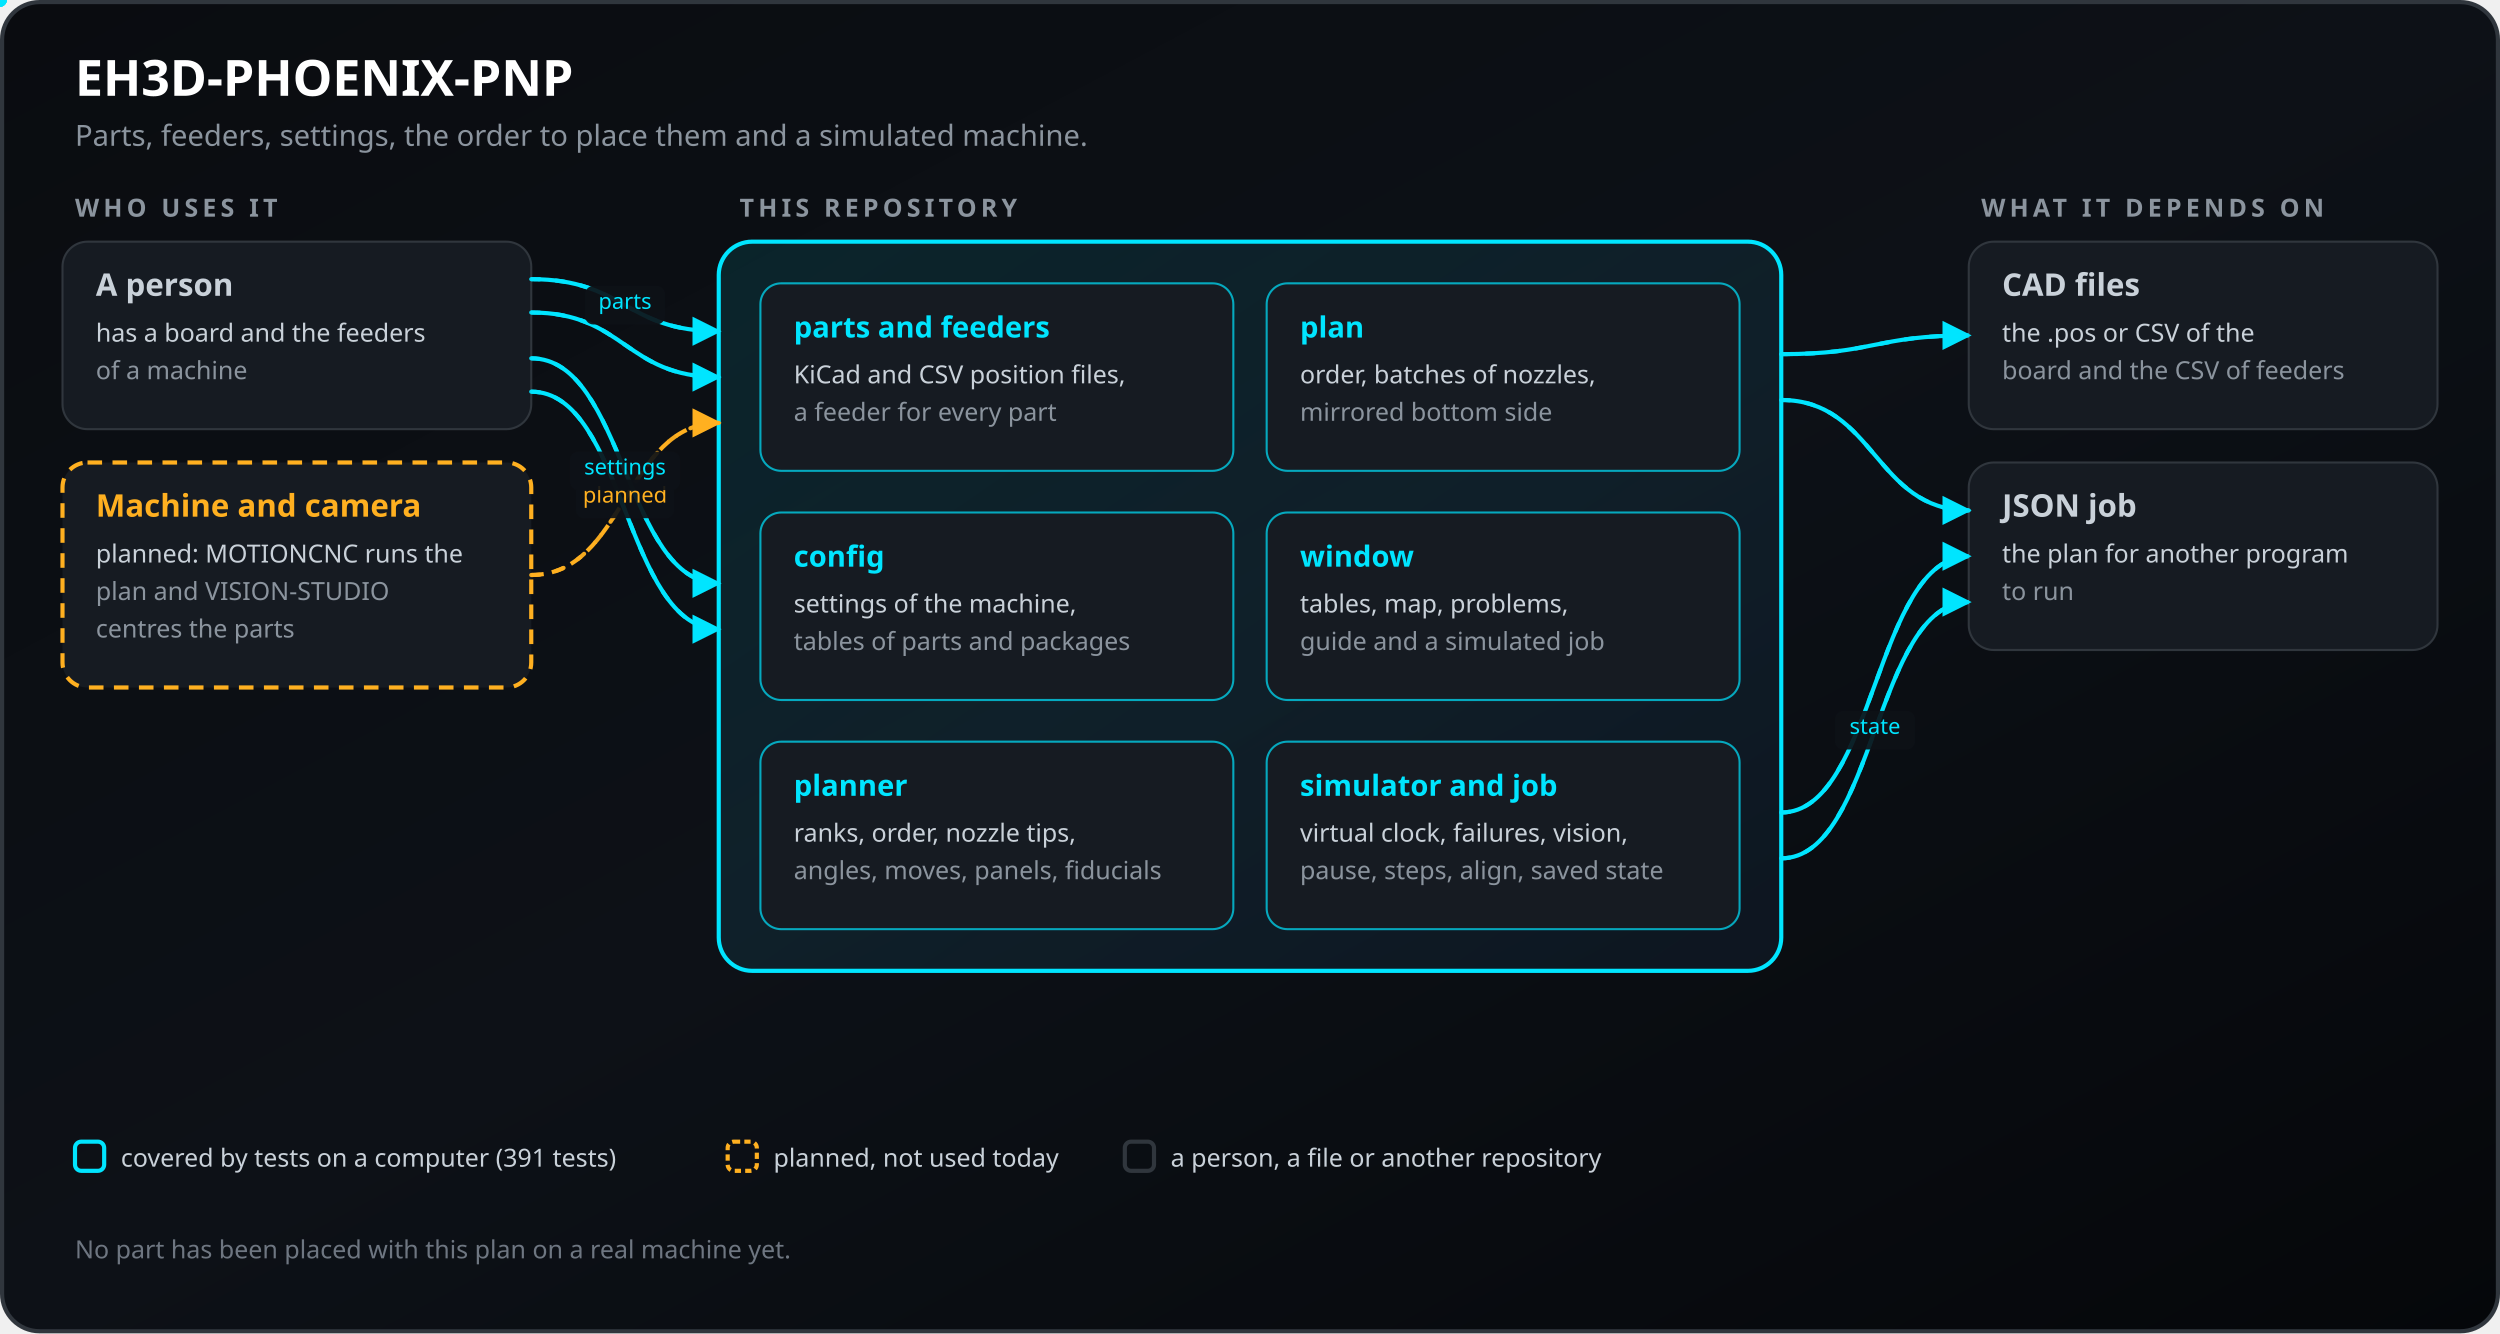
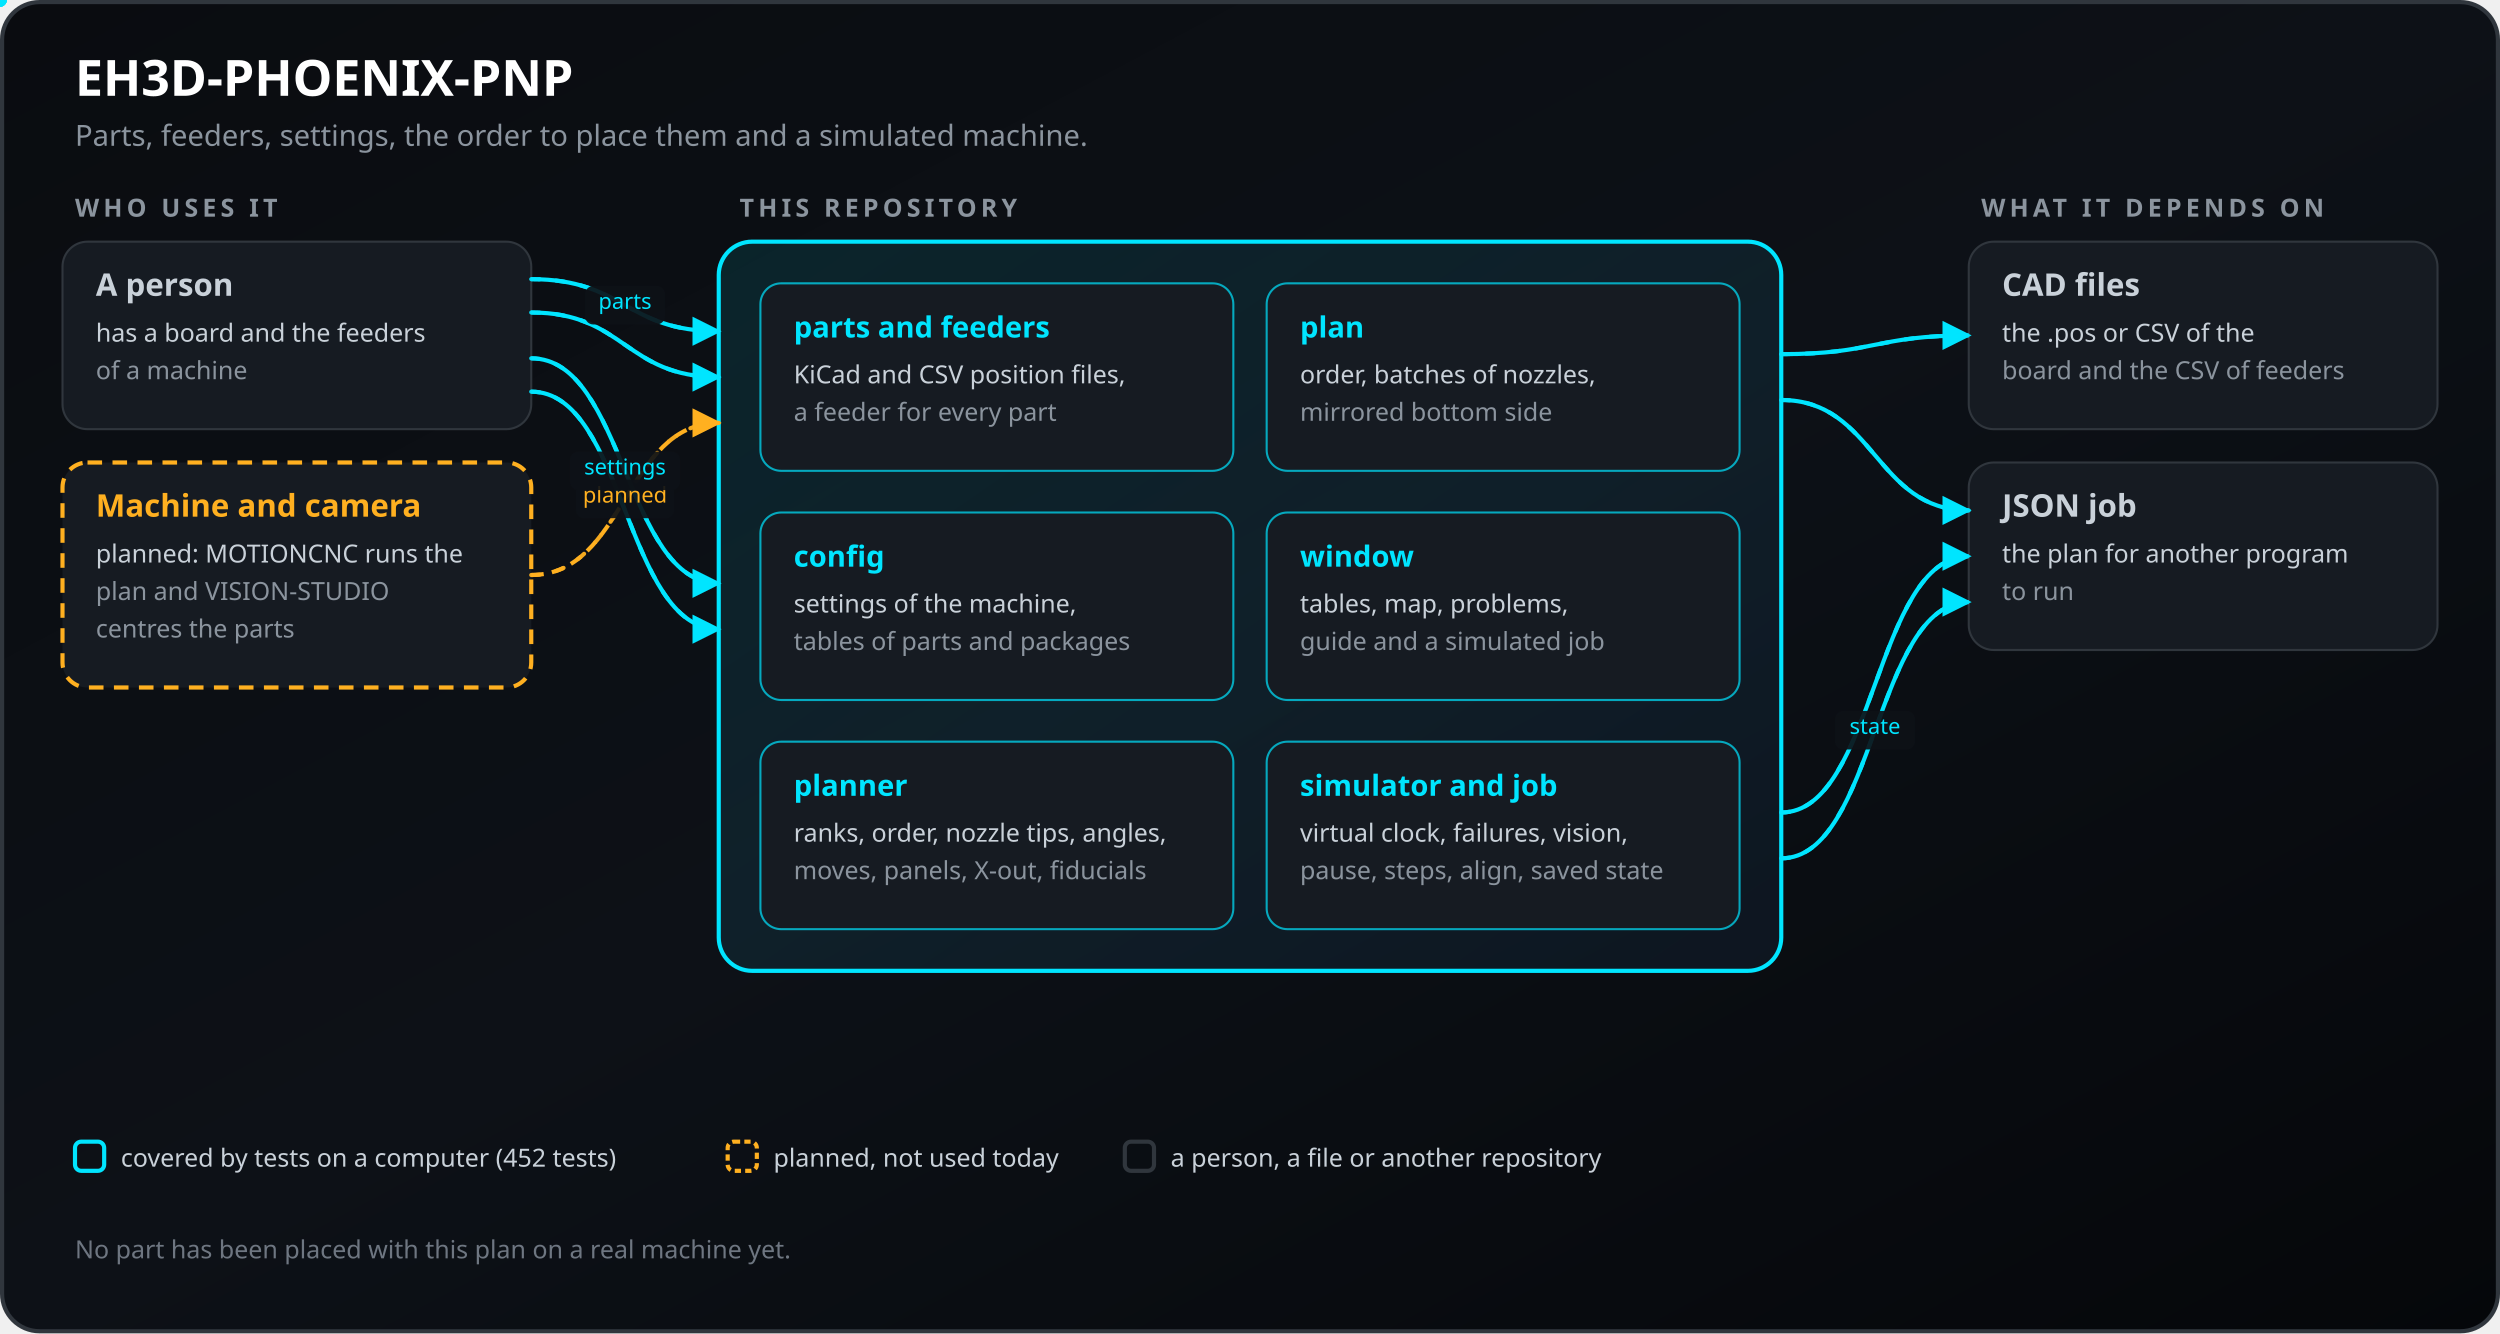
<svg xmlns="http://www.w3.org/2000/svg" viewBox="0 0 1200 640" width="1200" height="640" role="img" aria-labelledby="t d" font-family="'Segoe UI','Noto Sans','Noto Sans CJK SC','Microsoft YaHei','Yu Gothic','Helvetica Neue',Helvetica,Arial,sans-serif">
  <defs>
    <linearGradient id="bg" x1="0" y1="0" x2="1" y2="1">
      <stop offset="0" stop-color="#0A0C10" />
      <stop offset="0.5" stop-color="#0D1117" />
      <stop offset="1" stop-color="#05070A" />
    </linearGradient>
    <linearGradient id="card" x1="0" y1="0" x2="1" y2="1">
      <stop offset="0" stop-color="#121821" />
      <stop offset="1" stop-color="#0B0F15" />
    </linearGradient>
    <linearGradient id="line" x1="0" y1="0" x2="1" y2="0">
      <stop offset="0" stop-color="#00E5FF" />
      <stop offset="1" stop-color="#FF0055" />
    </linearGradient>
    <filter id="glow" x="-50%" y="-50%" width="200%" height="200%">
      <feGaussianBlur stdDeviation="3" result="b" />
      <feMerge>
        <feMergeNode in="b" />
        <feMergeNode in="SourceGraphic" />
      </feMerge>
    </filter>
    <linearGradient id="svc" x1="0" y1="0" x2="1" y2="1">
      <stop offset="0" stop-color="#00E5FF" stop-opacity="0.10" />
      <stop offset="1" stop-color="#4DA3FF" stop-opacity="0.06" />
    </linearGradient>
    <marker id="m00E5FF" viewBox="0 0 10 10" refX="9" refY="5" markerWidth="7" markerHeight="7" orient="auto-start-reverse">
      <path d="M0 0L10 5L0 10z" fill="#00E5FF" />
    </marker>
    <marker id="mFFB020" viewBox="0 0 10 10" refX="9" refY="5" markerWidth="7" markerHeight="7" orient="auto-start-reverse">
      <path d="M0 0L10 5L0 10z" fill="#FFB020" />
    </marker>
    <marker id="m30363D" viewBox="0 0 10 10" refX="9" refY="5" markerWidth="7" markerHeight="7" orient="auto-start-reverse">
      <path d="M0 0L10 5L0 10z" fill="#8B949E" />
    </marker>
  </defs>
  <rect x="1" y="1" width="1198" height="638" rx="18" fill="url(#bg)" stroke="#30363D" stroke-width="2" />
  <text x="36" y="46" font-family="'Segoe UI','Noto Sans','Noto Sans CJK SC','Microsoft YaHei','Yu Gothic','Helvetica Neue',Helvetica,Arial,sans-serif" font-size="24" font-weight="700" fill="#FFFFFF" text-anchor="start">EH3D-PHOENIX-PNP</text>
  <text x="36" y="70" font-family="'Segoe UI','Noto Sans','Noto Sans CJK SC','Microsoft YaHei','Yu Gothic','Helvetica Neue',Helvetica,Arial,sans-serif" font-size="14" font-weight="400" fill="#8B949E" text-anchor="start">Parts, feeders, settings, the order to place them and a simulated machine.</text>
  <text x="36" y="104" font-family="'Segoe UI','Noto Sans','Noto Sans CJK SC','Microsoft YaHei','Yu Gothic','Helvetica Neue',Helvetica,Arial,sans-serif" font-size="12" font-weight="700" fill="#8B949E" text-anchor="start" letter-spacing="2">WHO USES IT</text>
  <text x="355" y="104" font-family="'Segoe UI','Noto Sans','Noto Sans CJK SC','Microsoft YaHei','Yu Gothic','Helvetica Neue',Helvetica,Arial,sans-serif" font-size="12" font-weight="700" fill="#8B949E" text-anchor="start" letter-spacing="2">THIS REPOSITORY</text>
  <text x="951" y="104" font-family="'Segoe UI','Noto Sans','Noto Sans CJK SC','Microsoft YaHei','Yu Gothic','Helvetica Neue',Helvetica,Arial,sans-serif" font-size="12" font-weight="700" fill="#8B949E" text-anchor="start" letter-spacing="2">WHAT IT DEPENDS ON</text>
  <rect x="345" y="116" width="510" height="350" rx="16" fill="url(#svc)" stroke="#00E5FF" stroke-width="2">
    <animate attributeName="stroke-opacity" values="0.55;1;0.55" dur="4s" repeatCount="indefinite" />
  </rect>
  <rect x="30" y="116" width="225" height="90" rx="12" fill="#161B22" stroke="#30363D" stroke-width="1" />
  <text x="46" y="142" font-family="'Segoe UI','Noto Sans','Noto Sans CJK SC','Microsoft YaHei','Yu Gothic','Helvetica Neue',Helvetica,Arial,sans-serif" font-size="15" font-weight="700" fill="#C9D1D9" text-anchor="start">A person</text>
  <text x="46" y="164" font-family="'Segoe UI','Noto Sans','Noto Sans CJK SC','Microsoft YaHei','Yu Gothic','Helvetica Neue',Helvetica,Arial,sans-serif" font-size="12" font-weight="400" fill="#C9D1D9" text-anchor="start">has a board and the feeders</text>
  <text x="46" y="182" font-family="'Segoe UI','Noto Sans','Noto Sans CJK SC','Microsoft YaHei','Yu Gothic','Helvetica Neue',Helvetica,Arial,sans-serif" font-size="12" font-weight="400" fill="#8B949E" text-anchor="start">of a machine</text>
  <rect x="30" y="222" width="225" height="108" rx="12" fill="#161B22" stroke="#FFB020" stroke-width="2" stroke-dasharray="7 5">
    <animate attributeName="stroke-dashoffset" from="0" to="-24" dur="3s" repeatCount="indefinite" />
  </rect>
  <text x="46" y="248" font-family="'Segoe UI','Noto Sans','Noto Sans CJK SC','Microsoft YaHei','Yu Gothic','Helvetica Neue',Helvetica,Arial,sans-serif" font-size="15" font-weight="700" fill="#FFB020" text-anchor="start">Machine and camera</text>
  <text x="46" y="270" font-family="'Segoe UI','Noto Sans','Noto Sans CJK SC','Microsoft YaHei','Yu Gothic','Helvetica Neue',Helvetica,Arial,sans-serif" font-size="12" font-weight="400" fill="#C9D1D9" text-anchor="start">planned: MOTIONCNC runs the</text>
  <text x="46" y="288" font-family="'Segoe UI','Noto Sans','Noto Sans CJK SC','Microsoft YaHei','Yu Gothic','Helvetica Neue',Helvetica,Arial,sans-serif" font-size="12" font-weight="400" fill="#8B949E" text-anchor="start">plan and VISION-STUDIO</text>
  <text x="46" y="306" font-family="'Segoe UI','Noto Sans','Noto Sans CJK SC','Microsoft YaHei','Yu Gothic','Helvetica Neue',Helvetica,Arial,sans-serif" font-size="12" font-weight="400" fill="#8B949E" text-anchor="start">centres the parts</text>
  <rect x="365" y="136" width="227" height="90" rx="10" fill="#161B22" stroke="#00E5FF" stroke-width="1" stroke-opacity="0.7">
    <animate attributeName="stroke-opacity" values="0.45;1;0.45;0.45" keyTimes="0;0.08;0.2;1" dur="6s" begin="0s" repeatCount="indefinite" />
    <animate attributeName="stroke-width" values="1;2.4;1;1" keyTimes="0;0.08;0.2;1" dur="6s" begin="0s" repeatCount="indefinite" />
  </rect>
  <text x="381" y="162" font-family="'Segoe UI','Noto Sans','Noto Sans CJK SC','Microsoft YaHei','Yu Gothic','Helvetica Neue',Helvetica,Arial,sans-serif" font-size="14" font-weight="700" fill="#00E5FF" text-anchor="start">parts and feeders</text>
  <text x="381" y="184" font-family="'Segoe UI','Noto Sans','Noto Sans CJK SC','Microsoft YaHei','Yu Gothic','Helvetica Neue',Helvetica,Arial,sans-serif" font-size="12" font-weight="400" fill="#C9D1D9" text-anchor="start">KiCad and CSV position files,</text>
  <text x="381" y="202" font-family="'Segoe UI','Noto Sans','Noto Sans CJK SC','Microsoft YaHei','Yu Gothic','Helvetica Neue',Helvetica,Arial,sans-serif" font-size="12" font-weight="400" fill="#8B949E" text-anchor="start">a feeder for every part</text>
  <rect x="608" y="136" width="227" height="90" rx="10" fill="#161B22" stroke="#00E5FF" stroke-width="1" stroke-opacity="0.7">
    <animate attributeName="stroke-opacity" values="0.45;1;0.45;0.45" keyTimes="0;0.08;0.2;1" dur="6s" begin="1s" repeatCount="indefinite" />
    <animate attributeName="stroke-width" values="1;2.4;1;1" keyTimes="0;0.08;0.2;1" dur="6s" begin="1s" repeatCount="indefinite" />
  </rect>
  <text x="624" y="162" font-family="'Segoe UI','Noto Sans','Noto Sans CJK SC','Microsoft YaHei','Yu Gothic','Helvetica Neue',Helvetica,Arial,sans-serif" font-size="14" font-weight="700" fill="#00E5FF" text-anchor="start">plan</text>
  <text x="624" y="184" font-family="'Segoe UI','Noto Sans','Noto Sans CJK SC','Microsoft YaHei','Yu Gothic','Helvetica Neue',Helvetica,Arial,sans-serif" font-size="12" font-weight="400" fill="#C9D1D9" text-anchor="start">order, batches of nozzles,</text>
  <text x="624" y="202" font-family="'Segoe UI','Noto Sans','Noto Sans CJK SC','Microsoft YaHei','Yu Gothic','Helvetica Neue',Helvetica,Arial,sans-serif" font-size="12" font-weight="400" fill="#8B949E" text-anchor="start">mirrored bottom side</text>
  <rect x="365" y="246" width="227" height="90" rx="10" fill="#161B22" stroke="#00E5FF" stroke-width="1" stroke-opacity="0.7">
    <animate attributeName="stroke-opacity" values="0.45;1;0.45;0.45" keyTimes="0;0.08;0.2;1" dur="6s" begin="2s" repeatCount="indefinite" />
    <animate attributeName="stroke-width" values="1;2.4;1;1" keyTimes="0;0.08;0.2;1" dur="6s" begin="2s" repeatCount="indefinite" />
  </rect>
  <text x="381" y="272" font-family="'Segoe UI','Noto Sans','Noto Sans CJK SC','Microsoft YaHei','Yu Gothic','Helvetica Neue',Helvetica,Arial,sans-serif" font-size="14" font-weight="700" fill="#00E5FF" text-anchor="start">config</text>
  <text x="381" y="294" font-family="'Segoe UI','Noto Sans','Noto Sans CJK SC','Microsoft YaHei','Yu Gothic','Helvetica Neue',Helvetica,Arial,sans-serif" font-size="12" font-weight="400" fill="#C9D1D9" text-anchor="start">settings of the machine,</text>
  <text x="381" y="312" font-family="'Segoe UI','Noto Sans','Noto Sans CJK SC','Microsoft YaHei','Yu Gothic','Helvetica Neue',Helvetica,Arial,sans-serif" font-size="12" font-weight="400" fill="#8B949E" text-anchor="start">tables of parts and packages</text>
  <rect x="608" y="246" width="227" height="90" rx="10" fill="#161B22" stroke="#00E5FF" stroke-width="1" stroke-opacity="0.7">
    <animate attributeName="stroke-opacity" values="0.45;1;0.45;0.45" keyTimes="0;0.08;0.2;1" dur="6s" begin="3s" repeatCount="indefinite" />
    <animate attributeName="stroke-width" values="1;2.4;1;1" keyTimes="0;0.08;0.2;1" dur="6s" begin="3s" repeatCount="indefinite" />
  </rect>
  <text x="624" y="272" font-family="'Segoe UI','Noto Sans','Noto Sans CJK SC','Microsoft YaHei','Yu Gothic','Helvetica Neue',Helvetica,Arial,sans-serif" font-size="14" font-weight="700" fill="#00E5FF" text-anchor="start">window</text>
  <text x="624" y="294" font-family="'Segoe UI','Noto Sans','Noto Sans CJK SC','Microsoft YaHei','Yu Gothic','Helvetica Neue',Helvetica,Arial,sans-serif" font-size="12" font-weight="400" fill="#C9D1D9" text-anchor="start">tables, map, problems,</text>
  <text x="624" y="312" font-family="'Segoe UI','Noto Sans','Noto Sans CJK SC','Microsoft YaHei','Yu Gothic','Helvetica Neue',Helvetica,Arial,sans-serif" font-size="12" font-weight="400" fill="#8B949E" text-anchor="start">guide and a simulated job</text>
  <rect x="365" y="356" width="227" height="90" rx="10" fill="#161B22" stroke="#00E5FF" stroke-width="1" stroke-opacity="0.7">
    <animate attributeName="stroke-opacity" values="0.45;1;0.45;0.45" keyTimes="0;0.08;0.2;1" dur="6s" begin="4s" repeatCount="indefinite" />
    <animate attributeName="stroke-width" values="1;2.4;1;1" keyTimes="0;0.08;0.2;1" dur="6s" begin="4s" repeatCount="indefinite" />
  </rect>
  <text x="381" y="382" font-family="'Segoe UI','Noto Sans','Noto Sans CJK SC','Microsoft YaHei','Yu Gothic','Helvetica Neue',Helvetica,Arial,sans-serif" font-size="14" font-weight="700" fill="#00E5FF" text-anchor="start">planner</text>
-   <text x="381" y="404" font-family="'Segoe UI','Noto Sans','Noto Sans CJK SC','Microsoft YaHei','Yu Gothic','Helvetica Neue',Helvetica,Arial,sans-serif" font-size="12" font-weight="400" fill="#C9D1D9" text-anchor="start">ranks, order, nozzle tips,</text>
-   <text x="381" y="422" font-family="'Segoe UI','Noto Sans','Noto Sans CJK SC','Microsoft YaHei','Yu Gothic','Helvetica Neue',Helvetica,Arial,sans-serif" font-size="12" font-weight="400" fill="#8B949E" text-anchor="start">angles, moves, panels, fiducials</text>
+   <text x="381" y="404" font-family="'Segoe UI','Noto Sans','Noto Sans CJK SC','Microsoft YaHei','Yu Gothic','Helvetica Neue',Helvetica,Arial,sans-serif" font-size="12" font-weight="400" fill="#C9D1D9" text-anchor="start">ranks, order, nozzle tips, angles,</text>
+   <text x="381" y="422" font-family="'Segoe UI','Noto Sans','Noto Sans CJK SC','Microsoft YaHei','Yu Gothic','Helvetica Neue',Helvetica,Arial,sans-serif" font-size="12" font-weight="400" fill="#8B949E" text-anchor="start">moves, panels, X-out, fiducials</text>
  <rect x="608" y="356" width="227" height="90" rx="10" fill="#161B22" stroke="#00E5FF" stroke-width="1" stroke-opacity="0.7">
    <animate attributeName="stroke-opacity" values="0.45;1;0.45;0.45" keyTimes="0;0.08;0.2;1" dur="6s" begin="5s" repeatCount="indefinite" />
    <animate attributeName="stroke-width" values="1;2.4;1;1" keyTimes="0;0.08;0.2;1" dur="6s" begin="5s" repeatCount="indefinite" />
  </rect>
  <text x="624" y="382" font-family="'Segoe UI','Noto Sans','Noto Sans CJK SC','Microsoft YaHei','Yu Gothic','Helvetica Neue',Helvetica,Arial,sans-serif" font-size="14" font-weight="700" fill="#00E5FF" text-anchor="start">simulator and job</text>
  <text x="624" y="404" font-family="'Segoe UI','Noto Sans','Noto Sans CJK SC','Microsoft YaHei','Yu Gothic','Helvetica Neue',Helvetica,Arial,sans-serif" font-size="12" font-weight="400" fill="#C9D1D9" text-anchor="start">virtual clock, failures, vision,</text>
  <text x="624" y="422" font-family="'Segoe UI','Noto Sans','Noto Sans CJK SC','Microsoft YaHei','Yu Gothic','Helvetica Neue',Helvetica,Arial,sans-serif" font-size="12" font-weight="400" fill="#8B949E" text-anchor="start">pause, steps, align, saved state</text>
  <rect x="945" y="116" width="225" height="90" rx="12" fill="#161B22" stroke="#30363D" stroke-width="1" />
  <text x="961" y="142" font-family="'Segoe UI','Noto Sans','Noto Sans CJK SC','Microsoft YaHei','Yu Gothic','Helvetica Neue',Helvetica,Arial,sans-serif" font-size="15" font-weight="700" fill="#C9D1D9" text-anchor="start">CAD files</text>
  <text x="961" y="164" font-family="'Segoe UI','Noto Sans','Noto Sans CJK SC','Microsoft YaHei','Yu Gothic','Helvetica Neue',Helvetica,Arial,sans-serif" font-size="12" font-weight="400" fill="#C9D1D9" text-anchor="start">the .pos or CSV of the</text>
  <text x="961" y="182" font-family="'Segoe UI','Noto Sans','Noto Sans CJK SC','Microsoft YaHei','Yu Gothic','Helvetica Neue',Helvetica,Arial,sans-serif" font-size="12" font-weight="400" fill="#8B949E" text-anchor="start">board and the CSV of feeders</text>
  <rect x="945" y="222" width="225" height="90" rx="12" fill="#161B22" stroke="#30363D" stroke-width="1" />
  <text x="961" y="248" font-family="'Segoe UI','Noto Sans','Noto Sans CJK SC','Microsoft YaHei','Yu Gothic','Helvetica Neue',Helvetica,Arial,sans-serif" font-size="15" font-weight="700" fill="#C9D1D9" text-anchor="start">JSON job</text>
  <text x="961" y="270" font-family="'Segoe UI','Noto Sans','Noto Sans CJK SC','Microsoft YaHei','Yu Gothic','Helvetica Neue',Helvetica,Arial,sans-serif" font-size="12" font-weight="400" fill="#C9D1D9" text-anchor="start">the plan for another program</text>
  <text x="961" y="288" font-family="'Segoe UI','Noto Sans','Noto Sans CJK SC','Microsoft YaHei','Yu Gothic','Helvetica Neue',Helvetica,Arial,sans-serif" font-size="12" font-weight="400" fill="#8B949E" text-anchor="start">to run</text>
  <path id="p0" d="M255 134 C300 134 300 159 345 159" stroke="#00E5FF" stroke-width="2" fill="none" marker-end="url(#m00E5FF)" />
  <path d="M255 134 C300 134 300 159 345 159" stroke="#00E5FF" stroke-width="2" fill="none" stroke-linecap="round" stroke-dasharray="4 8" opacity="0.95">
    <animate attributeName="stroke-dashoffset" from="0" to="-24" dur="1.2s" repeatCount="indefinite" />
  </path>
  <circle r="3.2" fill="#00E5FF">
    <animateMotion dur="1.8s" begin="0.00s" repeatCount="indefinite">
      <mpath href="#p0" />
    </animateMotion>
    <animate attributeName="opacity" values="0;1;1;0" keyTimes="0;0.15;0.85;1" dur="1.8s" begin="0.00s" repeatCount="indefinite" />
  </circle>
  <path id="p1" d="M255 150 C300 150 300 181 345 181" stroke="#00E5FF" stroke-width="2" fill="none" marker-end="url(#m00E5FF)" />
  <path d="M255 150 C300 150 300 181 345 181" stroke="#00E5FF" stroke-width="2" fill="none" stroke-linecap="round" stroke-dasharray="4 8" opacity="0.95">
    <animate attributeName="stroke-dashoffset" from="0" to="-24" dur="1.2s" repeatCount="indefinite" />
  </path>
  <circle r="3.2" fill="#00E5FF">
    <animateMotion dur="1.8s" begin="0.35s" repeatCount="indefinite">
      <mpath href="#p1" />
    </animateMotion>
    <animate attributeName="opacity" values="0;1;1;0" keyTimes="0;0.15;0.85;1" dur="1.8s" begin="0.35s" repeatCount="indefinite" />
  </circle>
  <path id="p2" d="M255 276 C300 276 300 203 345 203" stroke="#FFB020" stroke-width="2" fill="none" stroke-dasharray="6 4" marker-end="url(#mFFB020)" />
  <path d="M255 276 C300 276 300 203 345 203" stroke="#FFB020" stroke-width="2" fill="none" stroke-linecap="round" stroke-dasharray="4 8" opacity="0.95">
    <animate attributeName="stroke-dashoffset" from="0" to="-24" dur="1.2s" repeatCount="indefinite" />
  </path>
  <circle r="3.2" fill="#FFB020">
    <animateMotion dur="1.8s" begin="0.70s" repeatCount="indefinite">
      <mpath href="#p2" />
    </animateMotion>
    <animate attributeName="opacity" values="0;1;1;0" keyTimes="0;0.15;0.85;1" dur="1.8s" begin="0.70s" repeatCount="indefinite" />
  </circle>
  <path id="p3" d="M855 170 C900 170 900 161 945 161" stroke="#00E5FF" stroke-width="2" fill="none" marker-end="url(#m00E5FF)" />
  <path d="M855 170 C900 170 900 161 945 161" stroke="#00E5FF" stroke-width="2" fill="none" stroke-linecap="round" stroke-dasharray="4 8" opacity="0.95">
    <animate attributeName="stroke-dashoffset" from="0" to="-24" dur="1.2s" repeatCount="indefinite" />
  </path>
  <circle r="3.2" fill="#00E5FF">
    <animateMotion dur="1.8s" begin="1.05s" repeatCount="indefinite">
      <mpath href="#p3" />
    </animateMotion>
    <animate attributeName="opacity" values="0;1;1;0" keyTimes="0;0.15;0.85;1" dur="1.8s" begin="1.05s" repeatCount="indefinite" />
  </circle>
  <path id="p4" d="M855 192 C900 192 900 245 945 245" stroke="#00E5FF" stroke-width="2" fill="none" marker-end="url(#m00E5FF)" />
  <path d="M855 192 C900 192 900 245 945 245" stroke="#00E5FF" stroke-width="2" fill="none" stroke-linecap="round" stroke-dasharray="4 8" opacity="0.95">
    <animate attributeName="stroke-dashoffset" from="0" to="-24" dur="1.2s" repeatCount="indefinite" />
  </path>
  <circle r="3.2" fill="#00E5FF">
    <animateMotion dur="1.8s" begin="1.40s" repeatCount="indefinite">
      <mpath href="#p4" />
    </animateMotion>
    <animate attributeName="opacity" values="0;1;1;0" keyTimes="0;0.15;0.85;1" dur="1.8s" begin="1.40s" repeatCount="indefinite" />
  </circle>
  <path id="p5" d="M255 172 C300 172 300 280 345 280" stroke="#00E5FF" stroke-width="2" fill="none" marker-end="url(#m00E5FF)" />
  <path d="M255 172 C300 172 300 280 345 280" stroke="#00E5FF" stroke-width="2" fill="none" stroke-linecap="round" stroke-dasharray="4 8" opacity="0.95">
    <animate attributeName="stroke-dashoffset" from="0" to="-24" dur="1.2s" repeatCount="indefinite" />
  </path>
  <circle r="3.2" fill="#00E5FF">
    <animateMotion dur="1.8s" begin="1.75s" repeatCount="indefinite">
      <mpath href="#p5" />
    </animateMotion>
    <animate attributeName="opacity" values="0;1;1;0" keyTimes="0;0.15;0.85;1" dur="1.8s" begin="1.75s" repeatCount="indefinite" />
  </circle>
  <path id="p6" d="M855 390 C900 390 900 267 945 267" stroke="#00E5FF" stroke-width="2" fill="none" marker-end="url(#m00E5FF)" />
  <path d="M855 390 C900 390 900 267 945 267" stroke="#00E5FF" stroke-width="2" fill="none" stroke-linecap="round" stroke-dasharray="4 8" opacity="0.95">
    <animate attributeName="stroke-dashoffset" from="0" to="-24" dur="1.2s" repeatCount="indefinite" />
  </path>
  <circle r="3.2" fill="#00E5FF">
    <animateMotion dur="1.8s" begin="2.10s" repeatCount="indefinite">
      <mpath href="#p6" />
    </animateMotion>
    <animate attributeName="opacity" values="0;1;1;0" keyTimes="0;0.15;0.85;1" dur="1.8s" begin="2.10s" repeatCount="indefinite" />
  </circle>
  <path id="p7" d="M855 412 C900 412 900 289 945 289" stroke="#00E5FF" stroke-width="2" fill="none" marker-end="url(#m00E5FF)" />
  <path d="M855 412 C900 412 900 289 945 289" stroke="#00E5FF" stroke-width="2" fill="none" stroke-linecap="round" stroke-dasharray="4 8" opacity="0.95">
    <animate attributeName="stroke-dashoffset" from="0" to="-24" dur="1.2s" repeatCount="indefinite" />
  </path>
  <circle r="3.2" fill="#00E5FF">
    <animateMotion dur="1.8s" begin="2.45s" repeatCount="indefinite">
      <mpath href="#p7" />
    </animateMotion>
    <animate attributeName="opacity" values="0;1;1;0" keyTimes="0;0.15;0.85;1" dur="1.8s" begin="2.45s" repeatCount="indefinite" />
  </circle>
  <path id="p8" d="M255 188 C300 188 300 302 345 302" stroke="#00E5FF" stroke-width="2" fill="none" marker-end="url(#m00E5FF)" />
  <path d="M255 188 C300 188 300 302 345 302" stroke="#00E5FF" stroke-width="2" fill="none" stroke-linecap="round" stroke-dasharray="4 8" opacity="0.95">
    <animate attributeName="stroke-dashoffset" from="0" to="-24" dur="1.2s" repeatCount="indefinite" />
  </path>
  <circle r="3.2" fill="#00E5FF">
    <animateMotion dur="1.8s" begin="2.80s" repeatCount="indefinite">
      <mpath href="#p8" />
    </animateMotion>
    <animate attributeName="opacity" values="0;1;1;0" keyTimes="0;0.15;0.85;1" dur="1.8s" begin="2.80s" repeatCount="indefinite" />
  </circle>
  <rect x="280.825" y="137.25" width="38.35" height="18.5" rx="4" fill="#0D1117" opacity="0.92" />
  <text x="300" y="148.25" font-family="'Segoe UI','Noto Sans','Noto Sans CJK SC','Microsoft YaHei','Yu Gothic','Helvetica Neue',Helvetica,Arial,sans-serif" font-size="10.5" font-weight="400" fill="#00E5FF" text-anchor="middle">parts</text>
  <rect x="276.415" y="230.25" width="47.17" height="18.5" rx="4" fill="#0D1117" opacity="0.92" />
  <text x="300" y="241.25" font-family="'Segoe UI','Noto Sans','Noto Sans CJK SC','Microsoft YaHei','Yu Gothic','Helvetica Neue',Helvetica,Arial,sans-serif" font-size="10.5" font-weight="400" fill="#FFB020" text-anchor="middle">planned</text>
  <rect x="273.58" y="216.75" width="52.84" height="18.5" rx="4" fill="#0D1117" opacity="0.92" />
  <text x="300" y="227.75" font-family="'Segoe UI','Noto Sans','Noto Sans CJK SC','Microsoft YaHei','Yu Gothic','Helvetica Neue',Helvetica,Arial,sans-serif" font-size="10.5" font-weight="400" fill="#00E5FF" text-anchor="middle">settings</text>
  <rect x="880.825" y="341.25" width="38.35" height="18.5" rx="4" fill="#0D1117" opacity="0.92" />
  <text x="900" y="352.25" font-family="'Segoe UI','Noto Sans','Noto Sans CJK SC','Microsoft YaHei','Yu Gothic','Helvetica Neue',Helvetica,Arial,sans-serif" font-size="10.5" font-weight="400" fill="#00E5FF" text-anchor="middle">state</text>
  <rect x="36" y="548" width="14" height="14" rx="3" fill="none" stroke="#00E5FF" stroke-width="2" />
-   <text x="58" y="560" font-family="'Segoe UI','Noto Sans','Noto Sans CJK SC','Microsoft YaHei','Yu Gothic','Helvetica Neue',Helvetica,Arial,sans-serif" font-size="12" font-weight="400" fill="#C9D1D9" text-anchor="start">covered by tests on a computer (391 tests)</text>
+   <text x="58" y="560" font-family="'Segoe UI','Noto Sans','Noto Sans CJK SC','Microsoft YaHei','Yu Gothic','Helvetica Neue',Helvetica,Arial,sans-serif" font-size="12" font-weight="400" fill="#C9D1D9" text-anchor="start">covered by tests on a computer (452 tests)</text>
  <rect x="349.28" y="548" width="14" height="14" rx="3" fill="none" stroke="#FFB020" stroke-width="2" stroke-dasharray="3 2" />
  <text x="371.28" y="560" font-family="'Segoe UI','Noto Sans','Noto Sans CJK SC','Microsoft YaHei','Yu Gothic','Helvetica Neue',Helvetica,Arial,sans-serif" font-size="12" font-weight="400" fill="#C9D1D9" text-anchor="start">planned, not used today</text>
  <rect x="539.92" y="548" width="14" height="14" rx="3" fill="none" stroke="#30363D" stroke-width="2" />
  <text x="561.92" y="560" font-family="'Segoe UI','Noto Sans','Noto Sans CJK SC','Microsoft YaHei','Yu Gothic','Helvetica Neue',Helvetica,Arial,sans-serif" font-size="12" font-weight="400" fill="#C9D1D9" text-anchor="start">a person, a file or another repository</text>
  <text x="36" y="604" font-family="'Segoe UI','Noto Sans','Noto Sans CJK SC','Microsoft YaHei','Yu Gothic','Helvetica Neue',Helvetica,Arial,sans-serif" font-size="12" font-weight="400" fill="#6E7681" text-anchor="start">No part has been placed with this plan on a real machine yet.</text>
</svg>
